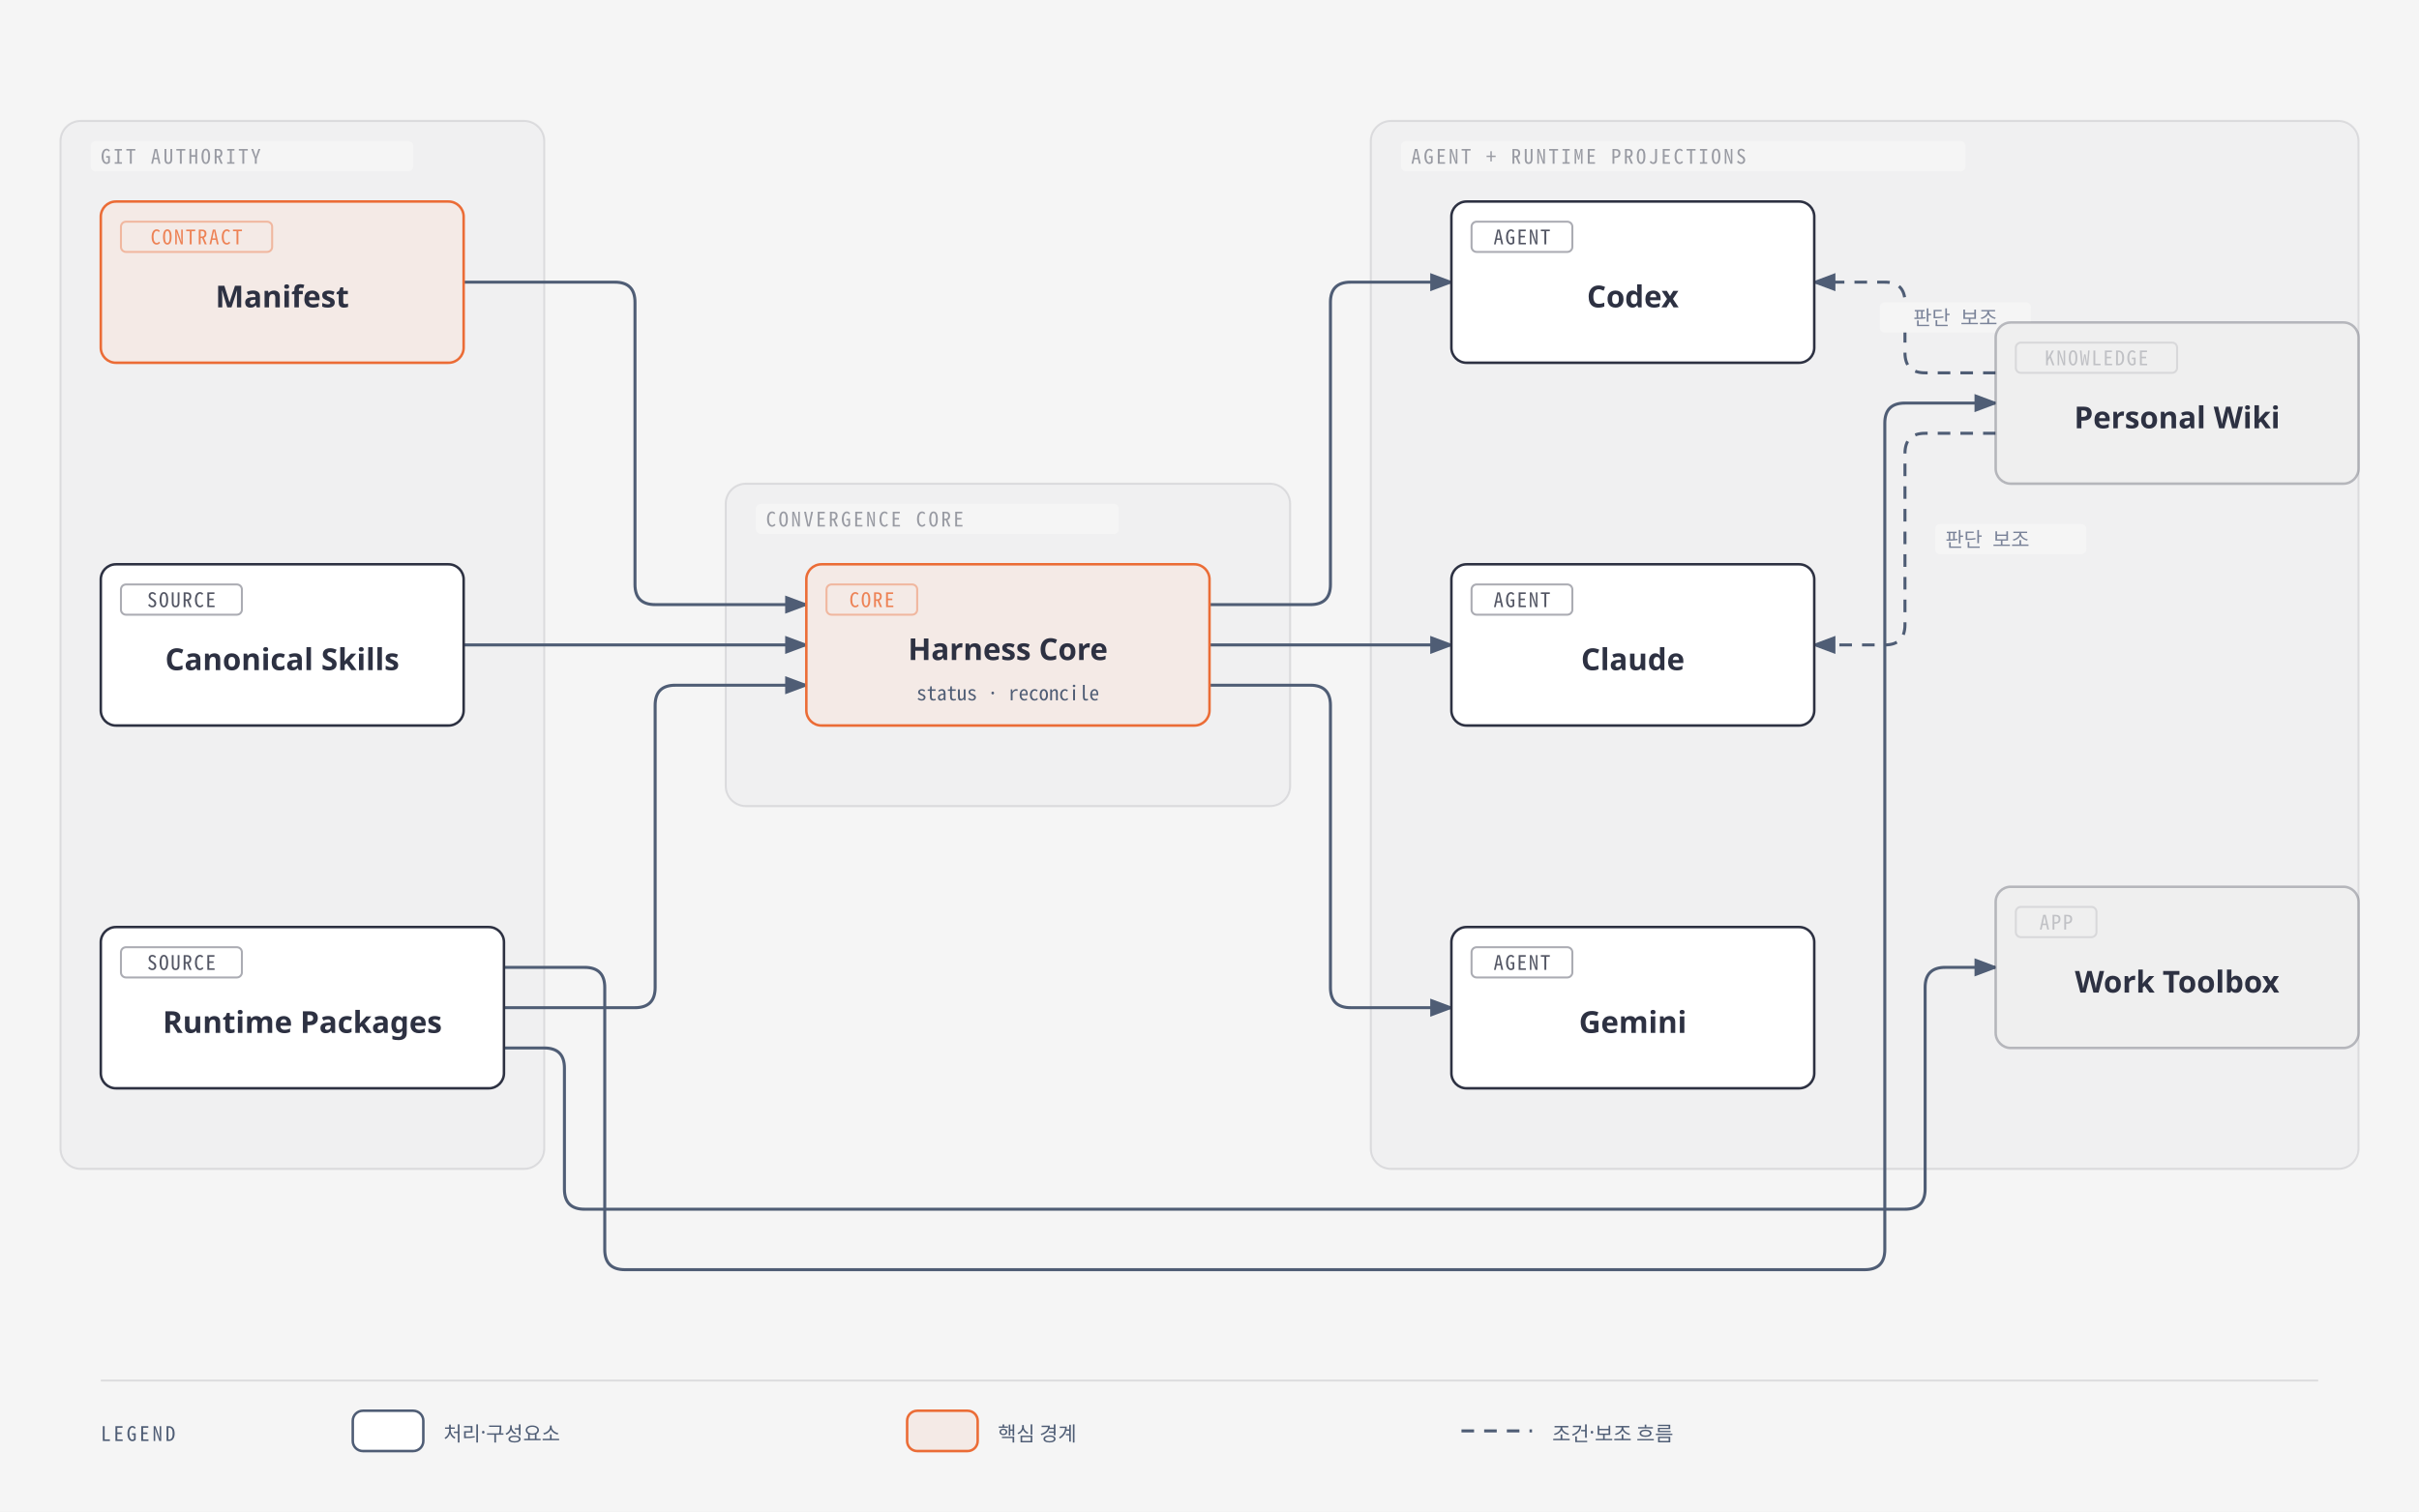
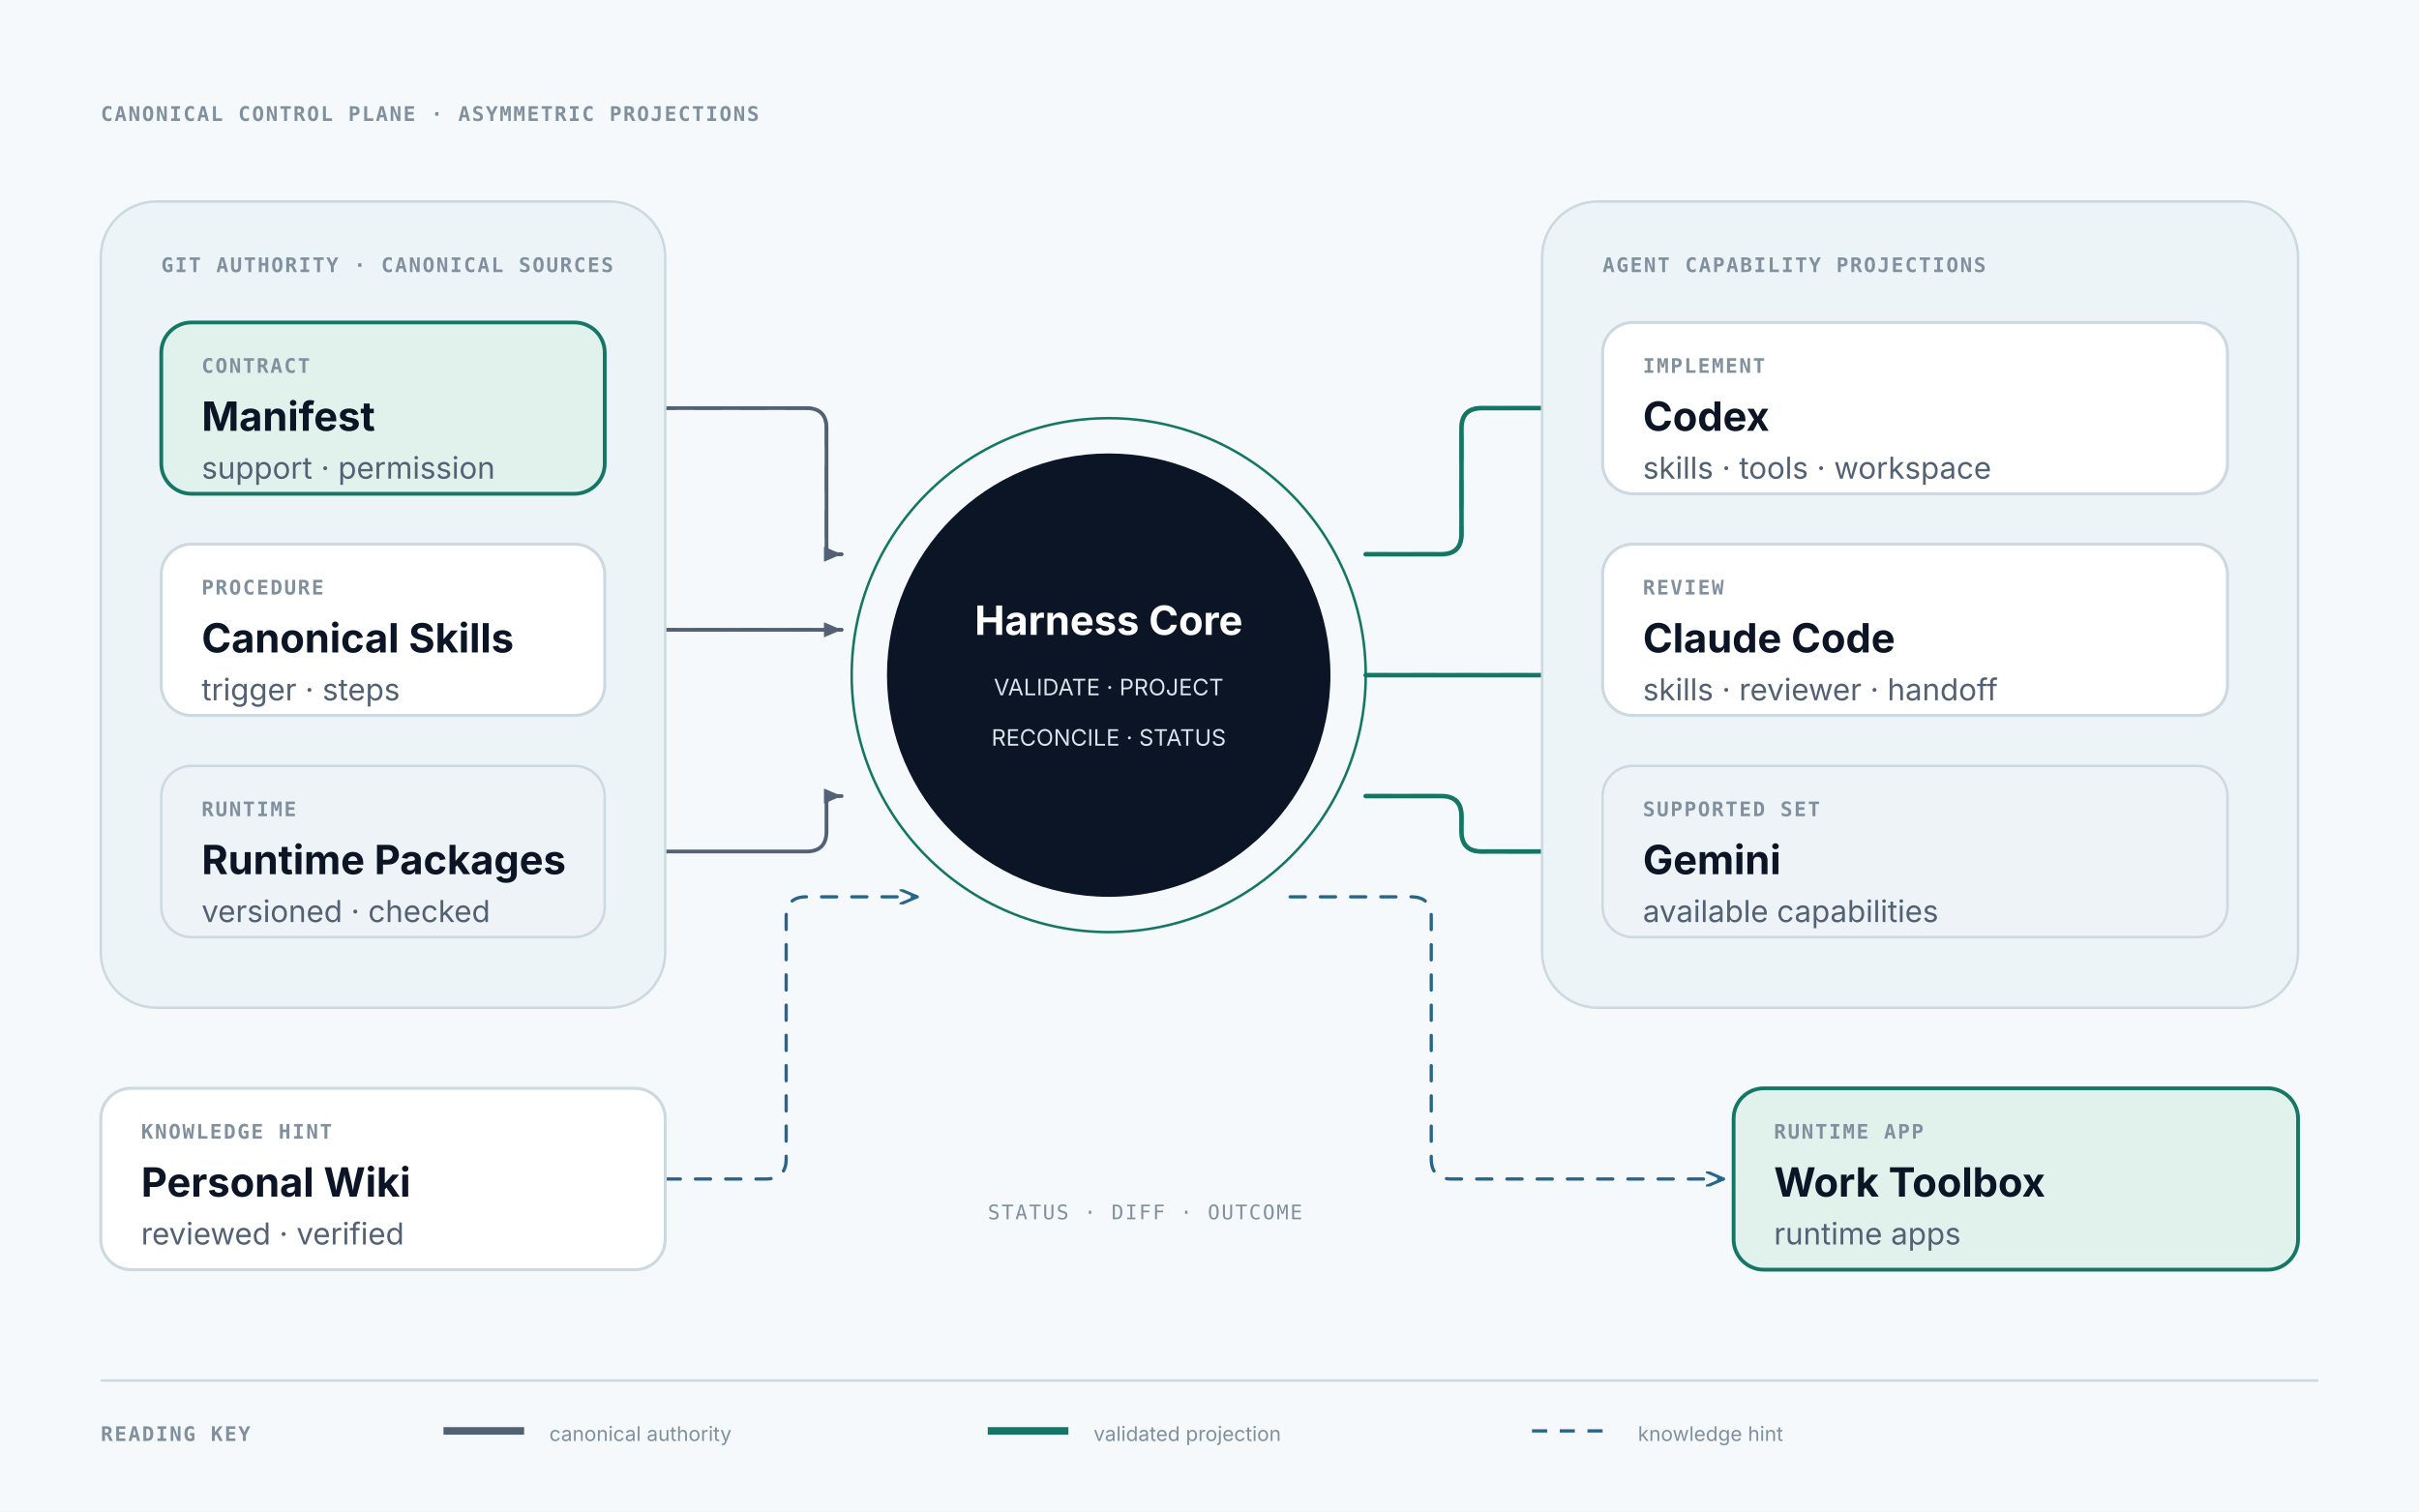
- <svg xmlns="http://www.w3.org/2000/svg" viewBox="0 0 960 600" role="img" aria-labelledby="harness-system-architecture-title harness-system-architecture-desc">
+ <svg xmlns="http://www.w3.org/2000/svg" viewBox="0 0 960 600" data-visual-kind="capability-control-plane" data-diagram-grammar="architecture" data-motion-profile="capability-projection" data-critical-font-size="12" role="img" aria-labelledby="harness-system-architecture-title harness-system-architecture-desc">
  <defs>
-     <marker id="arrow" markerWidth="8" markerHeight="6" refX="7" refY="3" orient="auto">
-       <polygon points="0 0, 8 3, 0 6" fill="#4f5d75" />
+     <marker id="arrow" markerUnits="userSpaceOnUse" markerWidth="7" markerHeight="6" refX="7" refY="3" orient="auto">
+       <path d="M0 0 L7 3 L0 6 Z" fill="#536174" />
    </marker>
-     <marker id="arrow-accent" markerWidth="8" markerHeight="6" refX="7" refY="3" orient="auto">
-       <polygon points="0 0, 8 3, 0 6" fill="#eb6c36" />
+     <marker id="arrow-signal" markerUnits="userSpaceOnUse" markerWidth="7" markerHeight="6" refX="7" refY="3" orient="auto">
+       <path d="M0 0 L7 3 L0 6 Z" fill="#147765" />
    </marker>
-     <marker id="arrow-link" markerWidth="8" markerHeight="6" refX="7" refY="3" orient="auto">
-       <polygon points="0 0, 8 3, 0 6" fill="#2e5aa8" />
+     <marker id="arrow-open" markerUnits="userSpaceOnUse" markerWidth="7" markerHeight="6" refX="7" refY="3" orient="auto">
+       <path d="M0 0 L7 3 L0 6" fill="none" stroke="#28658a" stroke-width="1.2" />
    </marker>
-     <marker id="arrow-open" markerWidth="8" markerHeight="6" refX="7" refY="3" orient="auto">
-       <polyline points="0 0, 8 3, 0 6" fill="none" stroke="#4f5d75" stroke-width="1.2" />
-     </marker>
-     <style>1&amp;family=Geist:wght@400;500;600&amp;family=Geist+Mono:wght@400;500;600&amp;display=swap');</style>
+     <style>
+     text{font-family:-apple-system,BlinkMacSystemFont,'Apple SD Gothic Neo','Noto Sans KR',sans-serif;fill:#0b1525}
+     .mono{font-family:'SFMono-Regular','Roboto Mono',Consolas,monospace;letter-spacing:.08em}
+     .label{font-size:8px;font-weight:700;fill:#80909e}
+     .title{font-size:16px;font-weight:700}
+     .meta{font-size:12px;fill:#536174}
+     .micro{font-size:8px;fill:#80909e}
+     .on-dark{fill:#ffffff}.on-dark-soft{fill:#d4e4ea}
+     .node{fill:#ffffff;stroke:#ccd9e0;stroke-width:1.2}
+     .node-soft{fill:#edf3f6;stroke:#ccd9e0;stroke-width:1}
+     .node-signal{fill:#e1f2ed;stroke:#147765;stroke-width:1.5}
+     .flow{fill:none;stroke:#536174;stroke-width:1.5;stroke-linecap:round;stroke-linejoin:round;marker-end:url(#arrow)}
+     .flow-signal{fill:none;stroke:#147765;stroke-width:1.8;stroke-linecap:round;stroke-linejoin:round;marker-end:url(#arrow-signal)}
+     .flow-dashed{fill:none;stroke:#28658a;stroke-width:1.3;stroke-dasharray:6 6;stroke-linecap:round;marker-end:url(#arrow-open)}
+     .relationship{fill:none;stroke:#536174;stroke-width:1.4;stroke-linecap:round;stroke-linejoin:round}
+     .edge-motion{fill:none;stroke:#536174;stroke-width:1.3;stroke-linecap:round;stroke-linejoin:round;pointer-events:none;marker-end:none}
+     .edge-motion--signal{stroke:#147765;stroke-width:1.5}.edge-motion--dashed{stroke:#28658a}
+     .edge-label-mask{fill:#f5f9fb}
+     .flow-live{stroke-dasharray:10 8;animation:diagram-capability-projection-flow 12s linear infinite}
+     .pulse{animation:diagram-capability-projection-focus 12s ease-in-out infinite}
+     .phase{animation:diagram-capability-projection-phase-a 12s ease-in-out infinite}
+     .phase-b{animation-name:diagram-capability-projection-phase-b}.phase-c{animation-name:diagram-capability-projection-phase-c}.phase-d{animation-name:diagram-capability-projection-phase-d}
+     @keyframes diagram-capability-projection-flow{0%{stroke-dashoffset:72;opacity:.58}8%,78%{opacity:1}90%,100%{stroke-dashoffset:-72;opacity:.82}}
+     @keyframes diagram-capability-projection-focus{0%,8%{opacity:.74}18%,78%{opacity:1}90%,100%{opacity:.84}}
+     @keyframes diagram-capability-projection-phase-a{0%,4%{opacity:.62}8%,26%{opacity:1}90%,100%{opacity:.82}}
+     @keyframes diagram-capability-projection-phase-b{0%,26%{opacity:.62}30%,48%{opacity:1}90%,100%{opacity:.82}}
+     @keyframes diagram-capability-projection-phase-c{0%,50%{opacity:.62}54%,72%{opacity:1}90%,100%{opacity:.82}}
+     @keyframes diagram-capability-projection-phase-d{0%,72%{opacity:.62}76%,90%{opacity:1}90%,100%{opacity:.82}}
+     @media(prefers-reduced-motion:reduce){.flow-live,.pulse,.phase{animation:none!important}}
+   </style>
  </defs>
-   <rect width="100%" height="100%" fill="#f5f5f5" />
-   <rect x="24" y="48" width="192" height="416" rx="8" fill="rgba(45,49,66,0.02)" stroke="rgba(45,49,66,0.12)" stroke-width="0.8" />
-   <rect x="36" y="56" width="128" height="12" rx="2" fill="#f5f5f5" />
-   <text x="40" y="65" fill="rgba(45,49,66,0.46)" font-size="8" font-family="'Geist Mono','SFMono-Regular','Noto Sans Mono CJK KR',monospace" letter-spacing="0.12em">GIT AUTHORITY</text>
-   <rect x="288" y="192" width="224" height="128" rx="8" fill="rgba(45,49,66,0.02)" stroke="rgba(45,49,66,0.12)" stroke-width="0.8" />
-   <rect x="300" y="200" width="144" height="12" rx="2" fill="#f5f5f5" />
-   <text x="304" y="209" fill="rgba(45,49,66,0.46)" font-size="8" font-family="'Geist Mono','SFMono-Regular','Noto Sans Mono CJK KR',monospace" letter-spacing="0.12em">CONVERGENCE CORE</text>
-   <rect x="544" y="48" width="392" height="416" rx="8" fill="rgba(45,49,66,0.02)" stroke="rgba(45,49,66,0.12)" stroke-width="0.8" />
-   <rect x="556" y="56" width="224" height="12" rx="2" fill="#f5f5f5" />
-   <text x="560" y="65" fill="rgba(45,49,66,0.46)" font-size="8" font-family="'Geist Mono','SFMono-Regular','Noto Sans Mono CJK KR',monospace" letter-spacing="0.12em">AGENT + RUNTIME PROJECTIONS</text>
-   <path d="M 184,112 H 244 Q 252,112 252,120 V 232 Q 252,240 260,240 H 320" fill="none" stroke="#4f5d75" stroke-width="1.2" marker-end="url(#arrow)" />
-   <path d="M 184,256 H 320" fill="none" stroke="#4f5d75" stroke-width="1.2" marker-end="url(#arrow)" />
-   <path d="M 200,400 H 252 Q 260,400 260,392 V 280 Q 260,272 268,272 H 320" fill="none" stroke="#4f5d75" stroke-width="1.2" marker-end="url(#arrow)" />
-   <path d="M 480,240 H 520 Q 528,240 528,232 V 120 Q 528,112 536,112 H 576" fill="none" stroke="#4f5d75" stroke-width="1.2" marker-end="url(#arrow)" />
-   <path d="M 480,256 H 576" fill="none" stroke="#4f5d75" stroke-width="1.2" marker-end="url(#arrow)" />
-   <path d="M 480,272 H 520 Q 528,272 528,280 V 392 Q 528,400 536,400 H 576" fill="none" stroke="#4f5d75" stroke-width="1.2" marker-end="url(#arrow)" />
-   <path d="M 200,384 H 232 Q 240,384 240,392 V 496 Q 240,504 248,504 H 740 Q 748,504 748,496 V 168 Q 748,160 756,160 H 792" fill="none" stroke="#4f5d75" stroke-width="1.2" marker-end="url(#arrow)" />
-   <path d="M 200,416 H 216 Q 224,416 224,424 V 472 Q 224,480 232,480 H 756 Q 764,480 764,472 V 392 Q 764,384 772,384 H 792" fill="none" stroke="#4f5d75" stroke-width="1.2" marker-end="url(#arrow)" />
-   <path d="M 792,148 H 764 Q 756,148 756,140 V 120 Q 756,112 748,112 H 720" fill="none" stroke="#4f5d75" stroke-width="1.2" marker-end="url(#arrow)" stroke-dasharray="5,4" />
-   <path d="M 792,172 H 764 Q 756,172 756,180 V 248 Q 756,256 748,256 H 720" fill="none" stroke="#4f5d75" stroke-width="1.2" marker-end="url(#arrow)" stroke-dasharray="5,4" />
-   <rect x="746" y="120" width="60" height="12" rx="2" fill="#f5f5f5" />
-   <text x="776" y="129" fill="#7a8399" font-size="8" font-family="'Geist Mono','SFMono-Regular','Noto Sans Mono CJK KR',monospace" text-anchor="middle">판단 보조</text>
-   <rect x="768" y="208" width="60" height="12" rx="2" fill="#f5f5f5" />
-   <text x="772" y="217" fill="#7a8399" font-size="8" font-family="'Geist Mono','SFMono-Regular','Noto Sans Mono CJK KR',monospace">판단 보조</text>
-   <g id="node-manifest">
-     <rect x="40" y="80" width="144" height="64" rx="6" fill="#f5f5f5" />
-     <rect x="40" y="80" width="144" height="64" rx="6" fill="rgba(235,108,54,0.08)" stroke="#eb6c36" stroke-width="1" />
-     <rect x="48" y="88" width="60" height="12" rx="2" fill="transparent" stroke="#eb6c36" stroke-opacity="0.40" stroke-width="0.8" />
-     <text x="78" y="97" fill="#eb6c36" fill-opacity="0.82" font-size="8" font-family="'Geist Mono','SFMono-Regular','Noto Sans Mono CJK KR',monospace" text-anchor="middle" letter-spacing="0.08em">CONTRACT</text>
-     <text x="112" y="122" fill="#2d3142" font-size="12" font-weight="600" font-family="'Geist','Apple SD Gothic Neo','Noto Sans KR',system-ui,sans-serif" text-anchor="middle">
-       <tspan x="112" dy="0">Manifest</tspan>
-     </text>
+   <rect width="960" height="600" fill="#f5f9fb" />
+   <text class="label mono" x="40" y="48">CANONICAL CONTROL PLANE · ASYMMETRIC PROJECTIONS</text>
+   <g class="" data-edge-from="capability-gate" data-edge-to="harness-core" data-edge-role="validates" data-edge-payload="manifest" data-edge-start="240 162" data-edge-end="334 220" data-edge-from-port="240 162" data-edge-to-port="338 220" data-story-edge="capability-gate harness-core">
+     <path class="flow" data-edge-from="capability-gate" data-edge-to="harness-core" data-edge-role="validates" data-edge-payload="manifest" data-edge-start="240 162" data-edge-end="334 220" data-edge-from-port="240 162" data-edge-to-port="338 220" data-story-edge="capability-gate harness-core" d="M240 162H320Q328 162 328 170V217Q328 220 331 220H334" />
+     <path class="edge-motion  flow-live" d="M240 162H320Q328 162 328 170V217Q328 220 331 220H334" />
  </g>
-   <g id="node-skills">
-     <rect x="40" y="224" width="144" height="64" rx="6" fill="#f5f5f5" />
-     <rect x="40" y="224" width="144" height="64" rx="6" fill="#ffffff" stroke="#2d3142" stroke-width="1" />
-     <rect x="48" y="232" width="48" height="12" rx="2" fill="transparent" stroke="#2d3142" stroke-opacity="0.40" stroke-width="0.8" />
-     <text x="72" y="241" fill="#2d3142" fill-opacity="0.82" font-size="8" font-family="'Geist Mono','SFMono-Regular','Noto Sans Mono CJK KR',monospace" text-anchor="middle" letter-spacing="0.08em">SOURCE</text>
-     <text x="112" y="266" fill="#2d3142" font-size="12" font-weight="600" font-family="'Geist','Apple SD Gothic Neo','Noto Sans KR',system-ui,sans-serif" text-anchor="middle">
-       <tspan x="112" dy="0">Canonical Skills</tspan>
-     </text>
+   <g class="phase-b" data-edge-from="canonical-skills" data-edge-to="harness-core" data-edge-role="loads" data-edge-payload="canonical skills" data-edge-start="240 250" data-edge-end="334 250" data-edge-from-port="240 250" data-edge-to-port="338 250" data-story-edge="canonical-skills harness-core">
+     <path class="flow" data-edge-from="canonical-skills" data-edge-to="harness-core" data-edge-role="loads" data-edge-payload="canonical skills" data-edge-start="240 250" data-edge-end="334 250" data-edge-from-port="240 250" data-edge-to-port="338 250" data-story-edge="canonical-skills harness-core" d="M240 250H334" />
+     <path class="edge-motion  flow-live" d="M240 250H334" />
  </g>
-   <g id="node-packages">
-     <rect x="40" y="368" width="160" height="64" rx="6" fill="#f5f5f5" />
-     <rect x="40" y="368" width="160" height="64" rx="6" fill="#ffffff" stroke="#2d3142" stroke-width="1" />
-     <rect x="48" y="376" width="48" height="12" rx="2" fill="transparent" stroke="#2d3142" stroke-opacity="0.40" stroke-width="0.8" />
-     <text x="72" y="385" fill="#2d3142" fill-opacity="0.82" font-size="8" font-family="'Geist Mono','SFMono-Regular','Noto Sans Mono CJK KR',monospace" text-anchor="middle" letter-spacing="0.08em">SOURCE</text>
-     <text x="120" y="410" fill="#2d3142" font-size="12" font-weight="600" font-family="'Geist','Apple SD Gothic Neo','Noto Sans KR',system-ui,sans-serif" text-anchor="middle">
-       <tspan x="120" dy="0">Runtime Packages</tspan>
-     </text>
+   <g class="phase-c" data-edge-from="runtime-packages" data-edge-to="harness-core" data-edge-role="loads" data-edge-payload="runtime package" data-edge-start="240 338" data-edge-end="334 316" data-edge-from-port="240 338" data-edge-to-port="338 316" data-story-edge="runtime-packages harness-core">
+     <path class="flow" data-edge-from="runtime-packages" data-edge-to="harness-core" data-edge-role="loads" data-edge-payload="runtime package" data-edge-start="240 338" data-edge-end="334 316" data-edge-from-port="240 338" data-edge-to-port="338 316" data-story-edge="runtime-packages harness-core" d="M240 338H320Q328 338 328 330V319Q328 316 331 316H334" />
  </g>
-   <g id="node-core">
-     <rect x="320" y="224" width="160" height="64" rx="6" fill="#f5f5f5" />
-     <rect x="320" y="224" width="160" height="64" rx="6" fill="rgba(235,108,54,0.08)" stroke="#eb6c36" stroke-width="1" />
-     <rect x="328" y="232" width="36" height="12" rx="2" fill="transparent" stroke="#eb6c36" stroke-opacity="0.40" stroke-width="0.8" />
-     <text x="346" y="241" fill="#eb6c36" fill-opacity="0.82" font-size="8" font-family="'Geist Mono','SFMono-Regular','Noto Sans Mono CJK KR',monospace" text-anchor="middle" letter-spacing="0.08em">CORE</text>
-     <text x="400" y="262" fill="#2d3142" font-size="12" font-weight="600" font-family="'Geist','Apple SD Gothic Neo','Noto Sans KR',system-ui,sans-serif" text-anchor="middle">
-       <tspan x="400" dy="0">Harness Core</tspan>
-     </text>
-     <text x="400" y="278" fill="#4f5d75" font-size="8" font-weight="400" font-family="'Geist Mono','SFMono-Regular','Noto Sans Mono CJK KR',monospace" text-anchor="middle">
-       <tspan x="400" dy="0">status · reconcile</tspan>
-     </text>
+   <g class="" data-edge-from="harness-core" data-edge-to="codex-projection" data-edge-role="projects" data-edge-payload="Codex capability" data-edge-start="542 220" data-edge-end="632 162" data-edge-from-port="542 220" data-edge-to-port="636 162" data-story-edge="harness-core codex-projection">
+     <path class="flow-signal" data-edge-from="harness-core" data-edge-to="codex-projection" data-edge-role="projects" data-edge-payload="Codex capability" data-edge-start="542 220" data-edge-end="632 162" data-edge-from-port="542 220" data-edge-to-port="636 162" data-story-edge="harness-core codex-projection" d="M542 220H572Q580 220 580 212V170Q580 162 588 162H632" />
+     <path class="edge-motion edge-motion--signal flow-live" d="M542 220H572Q580 220 580 212V170Q580 162 588 162H632" />
  </g>
-   <g id="node-codex">
-     <rect x="576" y="80" width="144" height="64" rx="6" fill="#f5f5f5" />
-     <rect x="576" y="80" width="144" height="64" rx="6" fill="#ffffff" stroke="#2d3142" stroke-width="1" />
-     <rect x="584" y="88" width="40" height="12" rx="2" fill="transparent" stroke="#2d3142" stroke-opacity="0.40" stroke-width="0.8" />
-     <text x="604" y="97" fill="#2d3142" fill-opacity="0.82" font-size="8" font-family="'Geist Mono','SFMono-Regular','Noto Sans Mono CJK KR',monospace" text-anchor="middle" letter-spacing="0.08em">AGENT</text>
-     <text x="648" y="122" fill="#2d3142" font-size="12" font-weight="600" font-family="'Geist','Apple SD Gothic Neo','Noto Sans KR',system-ui,sans-serif" text-anchor="middle">
-       <tspan x="648" dy="0">Codex</tspan>
-     </text>
+   <g class="phase-b" data-edge-from="harness-core" data-edge-to="claude-projection" data-edge-role="projects" data-edge-payload="Claude capability" data-edge-start="542 268" data-edge-end="632 268" data-edge-from-port="542 268" data-edge-to-port="636 268" data-story-edge="harness-core claude-projection">
+     <path class="flow-signal" data-edge-from="harness-core" data-edge-to="claude-projection" data-edge-role="projects" data-edge-payload="Claude capability" data-edge-start="542 268" data-edge-end="632 268" data-edge-from-port="542 268" data-edge-to-port="636 268" data-story-edge="harness-core claude-projection" d="M542 268H632" />
+     <path class="edge-motion edge-motion--signal flow-live" d="M542 268H632" />
  </g>
-   <g id="node-claude">
-     <rect x="576" y="224" width="144" height="64" rx="6" fill="#f5f5f5" />
-     <rect x="576" y="224" width="144" height="64" rx="6" fill="#ffffff" stroke="#2d3142" stroke-width="1" />
-     <rect x="584" y="232" width="40" height="12" rx="2" fill="transparent" stroke="#2d3142" stroke-opacity="0.40" stroke-width="0.8" />
-     <text x="604" y="241" fill="#2d3142" fill-opacity="0.82" font-size="8" font-family="'Geist Mono','SFMono-Regular','Noto Sans Mono CJK KR',monospace" text-anchor="middle" letter-spacing="0.08em">AGENT</text>
-     <text x="648" y="266" fill="#2d3142" font-size="12" font-weight="600" font-family="'Geist','Apple SD Gothic Neo','Noto Sans KR',system-ui,sans-serif" text-anchor="middle">
-       <tspan x="648" dy="0">Claude</tspan>
-     </text>
+   <g class="phase-c" data-edge-from="harness-core" data-edge-to="gemini-projection" data-edge-role="projects" data-edge-payload="supported capability" data-edge-start="542 316" data-edge-end="632 338" data-edge-from-port="542 316" data-edge-to-port="636 338" data-story-edge="harness-core gemini-projection">
+     <path class="flow-signal" data-edge-from="harness-core" data-edge-to="gemini-projection" data-edge-role="projects" data-edge-payload="supported capability" data-edge-start="542 316" data-edge-end="632 338" data-edge-from-port="542 316" data-edge-to-port="636 338" data-story-edge="harness-core gemini-projection" d="M542 316H572Q580 316 580 324V330Q580 338 588 338H632" />
+     <path class="edge-motion edge-motion--signal flow-live" d="M542 316H572Q580 316 580 324V330Q580 338 588 338H632" />
  </g>
-   <g id="node-gemini">
-     <rect x="576" y="368" width="144" height="64" rx="6" fill="#f5f5f5" />
-     <rect x="576" y="368" width="144" height="64" rx="6" fill="#ffffff" stroke="#2d3142" stroke-width="1" />
-     <rect x="584" y="376" width="40" height="12" rx="2" fill="transparent" stroke="#2d3142" stroke-opacity="0.40" stroke-width="0.8" />
-     <text x="604" y="385" fill="#2d3142" fill-opacity="0.82" font-size="8" font-family="'Geist Mono','SFMono-Regular','Noto Sans Mono CJK KR',monospace" text-anchor="middle" letter-spacing="0.08em">AGENT</text>
-     <text x="648" y="410" fill="#2d3142" font-size="12" font-weight="600" font-family="'Geist','Apple SD Gothic Neo','Noto Sans KR',system-ui,sans-serif" text-anchor="middle">
-       <tspan x="648" dy="0">Gemini</tspan>
-     </text>
+   <g class="" data-edge-from="personal-wiki" data-edge-to="harness-core" data-edge-role="knowledge-hint" data-edge-payload="reviewed context" data-edge-start="264 468" data-edge-end="364 356" data-edge-from-port="264 468" data-edge-to-port="368 356" data-story-edge="personal-wiki harness-core">
+     <path class="flow-dashed" data-edge-from="personal-wiki" data-edge-to="harness-core" data-edge-role="knowledge-hint" data-edge-payload="reviewed context" data-edge-start="264 468" data-edge-end="364 356" data-edge-from-port="264 468" data-edge-to-port="368 356" data-story-edge="personal-wiki harness-core" d="M264 468H304Q312 468 312 460V364Q312 356 320 356H364" />
  </g>
-   <g id="node-wiki">
-     <rect x="792" y="128" width="144" height="64" rx="6" fill="#f5f5f5" />
-     <rect x="792" y="128" width="144" height="64" rx="6" fill="rgba(45,49,66,0.03)" stroke="rgba(45,49,66,0.30)" stroke-width="1" />
-     <rect x="800" y="136" width="64" height="12" rx="2" fill="transparent" stroke="rgba(45,49,66,0.30)" stroke-opacity="0.40" stroke-width="0.8" />
-     <text x="832" y="145" fill="rgba(45,49,66,0.30)" fill-opacity="0.82" font-size="8" font-family="'Geist Mono','SFMono-Regular','Noto Sans Mono CJK KR',monospace" text-anchor="middle" letter-spacing="0.08em">KNOWLEDGE</text>
-     <text x="864" y="170" fill="#2d3142" font-size="12" font-weight="600" font-family="'Geist','Apple SD Gothic Neo','Noto Sans KR',system-ui,sans-serif" text-anchor="middle">
-       <tspan x="864" dy="0">Personal Wiki</tspan>
-     </text>
+   <g class="" data-edge-from="harness-core" data-edge-to="work-toolbox" data-edge-role="runtime-projection" data-edge-payload="validated app call" data-edge-start="512 356" data-edge-end="684 468" data-edge-from-port="512 356" data-edge-to-port="688 468" data-story-edge="harness-core work-toolbox">
+     <path class="flow-dashed" data-edge-from="harness-core" data-edge-to="work-toolbox" data-edge-role="runtime-projection" data-edge-payload="validated app call" data-edge-start="512 356" data-edge-end="684 468" data-edge-from-port="512 356" data-edge-to-port="688 468" data-story-edge="harness-core work-toolbox" d="M512 356H560Q568 356 568 364V460Q568 468 576 468H684" />
  </g>
-   <g id="node-toolbox">
-     <rect x="792" y="352" width="144" height="64" rx="6" fill="#f5f5f5" />
-     <rect x="792" y="352" width="144" height="64" rx="6" fill="rgba(45,49,66,0.03)" stroke="rgba(45,49,66,0.30)" stroke-width="1" />
-     <rect x="800" y="360" width="32" height="12" rx="2" fill="transparent" stroke="rgba(45,49,66,0.30)" stroke-opacity="0.40" stroke-width="0.8" />
-     <text x="816" y="369" fill="rgba(45,49,66,0.30)" fill-opacity="0.82" font-size="8" font-family="'Geist Mono','SFMono-Regular','Noto Sans Mono CJK KR',monospace" text-anchor="middle" letter-spacing="0.08em">APP</text>
-     <text x="864" y="394" fill="#2d3142" font-size="12" font-weight="600" font-family="'Geist','Apple SD Gothic Neo','Noto Sans KR',system-ui,sans-serif" text-anchor="middle">
-       <tspan x="864" dy="0">Work Toolbox</tspan>
-     </text>
+   <g data-concept="git-authority">
+     <rect data-layout-module="git-authority 40 80 224 320 24" x="40" y="80" width="224" height="320" rx="22" fill="#edf4f7" stroke="#ccd9e0" />
+     <text class="label mono" x="64" y="108">GIT AUTHORITY · CANONICAL SOURCES</text>
  </g>
-   <line x1="40" y1="548" x2="920" y2="548" stroke="rgba(45,49,66,0.12)" stroke-width="0.8" />
-   <text x="40" y="572" fill="#4f5d75" font-size="8" font-family="'Geist Mono','SFMono-Regular','Noto Sans Mono CJK KR',monospace" letter-spacing="0.14em">LEGEND</text>
-   <rect x="140" y="560" width="28" height="16" rx="4" fill="#ffffff" stroke="#4f5d75" stroke-width="1" />
-   <text x="176" y="572" fill="#4f5d75" font-size="8" font-family="'Geist','Apple SD Gothic Neo','Noto Sans KR',system-ui,sans-serif">처리·구성요소</text>
-   <rect x="360" y="560" width="28" height="16" rx="4" fill="rgba(235,108,54,0.08)" stroke="#eb6c36" stroke-width="1" />
-   <text x="396" y="572" fill="#4f5d75" font-size="8" font-family="'Geist','Apple SD Gothic Neo','Noto Sans KR',system-ui,sans-serif">핵심 경계</text>
-   <line x1="580" y1="568" x2="608" y2="568" stroke="#4f5d75" stroke-width="1.2" stroke-dasharray="5,4" />
-   <text x="616" y="572" fill="#4f5d75" font-size="8" font-family="'Geist','Apple SD Gothic Neo','Noto Sans KR',system-ui,sans-serif">조건·보조 흐름</text>
+   <g data-concept="agent-projections">
+     <rect data-layout-module="agent-projections 612 80 300 320 24" x="612" y="80" width="300" height="320" rx="22" fill="#edf4f7" stroke="#ccd9e0" />
+     <text class="label mono" x="636" y="108">AGENT CAPABILITY PROJECTIONS</text>
+   </g>
+   <g data-concept="capability-gate" data-story-node="capability-gate" data-semantic-role="boundary" data-semantic-label="Manifest" data-semantic-outputs="">
+     <g data-fit-region="64 128 176 68" data-layout-node="capability-gate 64 128 176 68" data-layout-parent="git-authority">
+       <rect class="node-signal" x="64" y="128" width="176" height="68" rx="12" />
+       <text class="label mono" x="80" y="148">CONTRACT</text>
+       <text class="title" x="80" y="171">Manifest</text>
+       <text class="meta" x="80" y="190">support · permission</text>
+     </g>
+   </g>
+   <g data-concept="canonical-skills" data-story-node="canonical-skills" data-semantic-role="store" data-semantic-label="Canonical Skills" data-semantic-outputs="">
+     <g data-fit-region="64 216 176 68" data-layout-node="canonical-skills 64 216 176 68" data-layout-parent="git-authority">
+       <rect class="node" x="64" y="216" width="176" height="68" rx="12" />
+       <text class="label mono" x="80" y="236">PROCEDURE</text>
+       <text class="title" x="80" y="259">Canonical Skills</text>
+       <text class="meta" x="80" y="278">trigger · steps</text>
+     </g>
+   </g>
+   <g data-concept="runtime-packages" data-story-node="runtime-packages" data-semantic-role="store" data-semantic-label="Runtime Packages" data-semantic-outputs="">
+     <g data-fit-region="64 304 176 68" data-layout-node="runtime-packages 64 304 176 68" data-layout-parent="git-authority">
+       <rect class="node-soft" x="64" y="304" width="176" height="68" rx="12" />
+       <text class="label mono" x="80" y="324">RUNTIME</text>
+       <text class="title" x="80" y="347">Runtime Packages</text>
+       <text class="meta" x="80" y="366">versioned · checked</text>
+     </g>
+   </g>
+   <g data-concept="harness-core" data-story-node="harness-core" data-semantic-role="component" data-semantic-label="Harness Core" data-semantic-outputs="capability projection">
+     <g class="pulse" data-layout-node="harness-core 338 166 204 204">
+       <circle cx="440" cy="268" r="88" fill="#0b1525" />
+       <circle cx="440" cy="268" r="102" fill="none" stroke="#147765" />
+       <text class="on-dark" x="440" y="252" text-anchor="middle" font-size="16" font-weight="700">Harness Core</text>
+       <text class="on-dark-soft" x="440" y="276" text-anchor="middle" font-size="9">VALIDATE · PROJECT</text>
+       <text class="on-dark-soft" x="440" y="296" text-anchor="middle" font-size="9">RECONCILE · STATUS</text>
+     </g>
+   </g>
+   <g data-concept="codex-projection" data-story-node="codex-projection" data-semantic-role="artifact" data-semantic-label="Codex projection" data-semantic-outputs="">
+     <g data-fit-region="636 128 248 68" data-layout-node="codex-projection 636 128 248 68" data-layout-parent="agent-projections">
+       <rect class="node" x="636" y="128" width="248" height="68" rx="12" />
+       <text class="label mono" x="652" y="148">IMPLEMENT</text>
+       <text class="title" x="652" y="171">Codex</text>
+       <text class="meta" x="652" y="190">skills · tools · workspace</text>
+     </g>
+   </g>
+   <g data-concept="claude-projection" data-story-node="claude-projection" data-semantic-role="artifact" data-semantic-label="Claude Code projection" data-semantic-outputs="">
+     <g data-fit-region="636 216 248 68" data-layout-node="claude-projection 636 216 248 68" data-layout-parent="agent-projections">
+       <rect class="node" x="636" y="216" width="248" height="68" rx="12" />
+       <text class="label mono" x="652" y="236">REVIEW</text>
+       <text class="title" x="652" y="259">Claude Code</text>
+       <text class="meta" x="652" y="278">skills · reviewer · handoff</text>
+     </g>
+   </g>
+   <g data-concept="gemini-projection" data-story-node="gemini-projection" data-semantic-role="artifact" data-semantic-label="Gemini supported set" data-semantic-outputs="">
+     <g data-fit-region="636 304 248 68" data-layout-node="gemini-projection 636 304 248 68" data-layout-parent="agent-projections">
+       <rect class="node-soft" x="636" y="304" width="248" height="68" rx="12" />
+       <text class="label mono" x="652" y="324">SUPPORTED SET</text>
+       <text class="title" x="652" y="347">Gemini</text>
+       <text class="meta" x="652" y="366">available capabilities</text>
+     </g>
+   </g>
+   <g data-concept="personal-wiki" data-story-node="personal-wiki" data-semantic-role="store" data-semantic-label="Personal Wiki" data-semantic-outputs="">
+     <g data-fit-region="40 432 224 72" data-layout-node="personal-wiki 40 432 224 72">
+       <rect class="node" x="40" y="432" width="224" height="72" rx="12" />
+       <text class="label mono" x="56" y="452">KNOWLEDGE HINT</text>
+       <text class="title" x="56" y="475">Personal Wiki</text>
+       <text class="meta" x="56" y="494">reviewed · verified</text>
+     </g>
+   </g>
+   <g data-concept="work-toolbox" data-story-node="work-toolbox" data-semantic-role="component" data-semantic-label="Work Toolbox" data-semantic-outputs="">
+     <g data-fit-region="688 432 224 72" data-layout-node="work-toolbox 688 432 224 72">
+       <rect class="node-signal" x="688" y="432" width="224" height="72" rx="12" />
+       <text class="label mono" x="704" y="452">RUNTIME APP</text>
+       <text class="title" x="704" y="475">Work Toolbox</text>
+       <text class="meta" x="704" y="494">runtime apps</text>
+     </g>
+   </g>
+   <text class="micro mono" x="392" y="484">STATUS · DIFF · OUTCOME</text>
+   <line x1="40" y1="548" x2="920" y2="548" stroke="#ccd9e0" />
+   <text class="label mono" x="40" y="572">READING KEY</text>
+   <line x1="176" y1="568" x2="208" y2="568" stroke="#536174" stroke-width="3" />
+   <text class="micro" x="218" y="572">canonical authority</text>
+   <line x1="392" y1="568" x2="424" y2="568" stroke="#147765" stroke-width="3" />
+   <text class="micro" x="434" y="572">validated projection</text>
+   <line x1="608" y1="568" x2="640" y2="568" stroke="#28658a" stroke-width="1.3" stroke-dasharray="6 5" />
+   <text class="micro" x="650" y="572">knowledge hint</text>
</svg>
